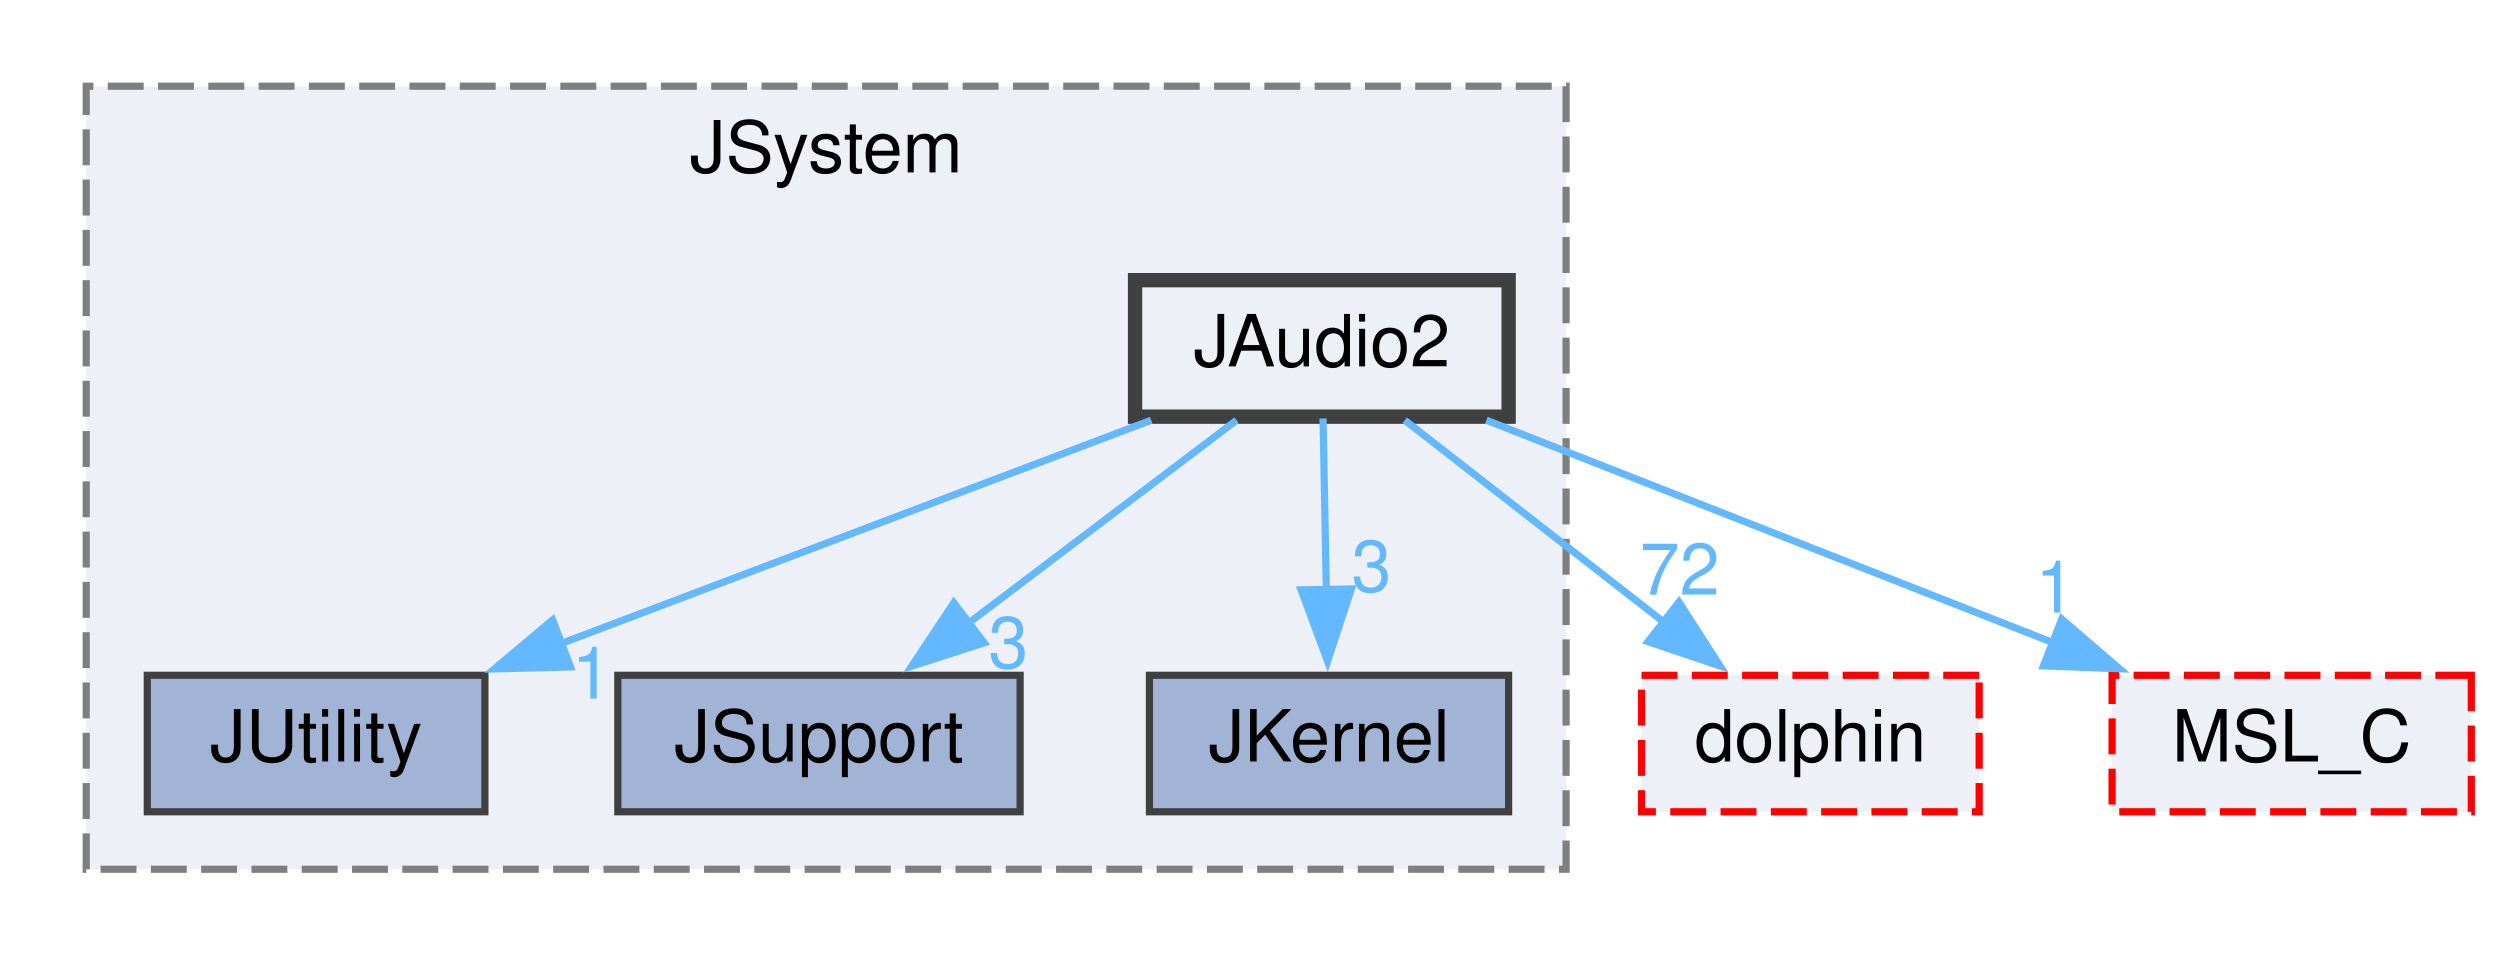
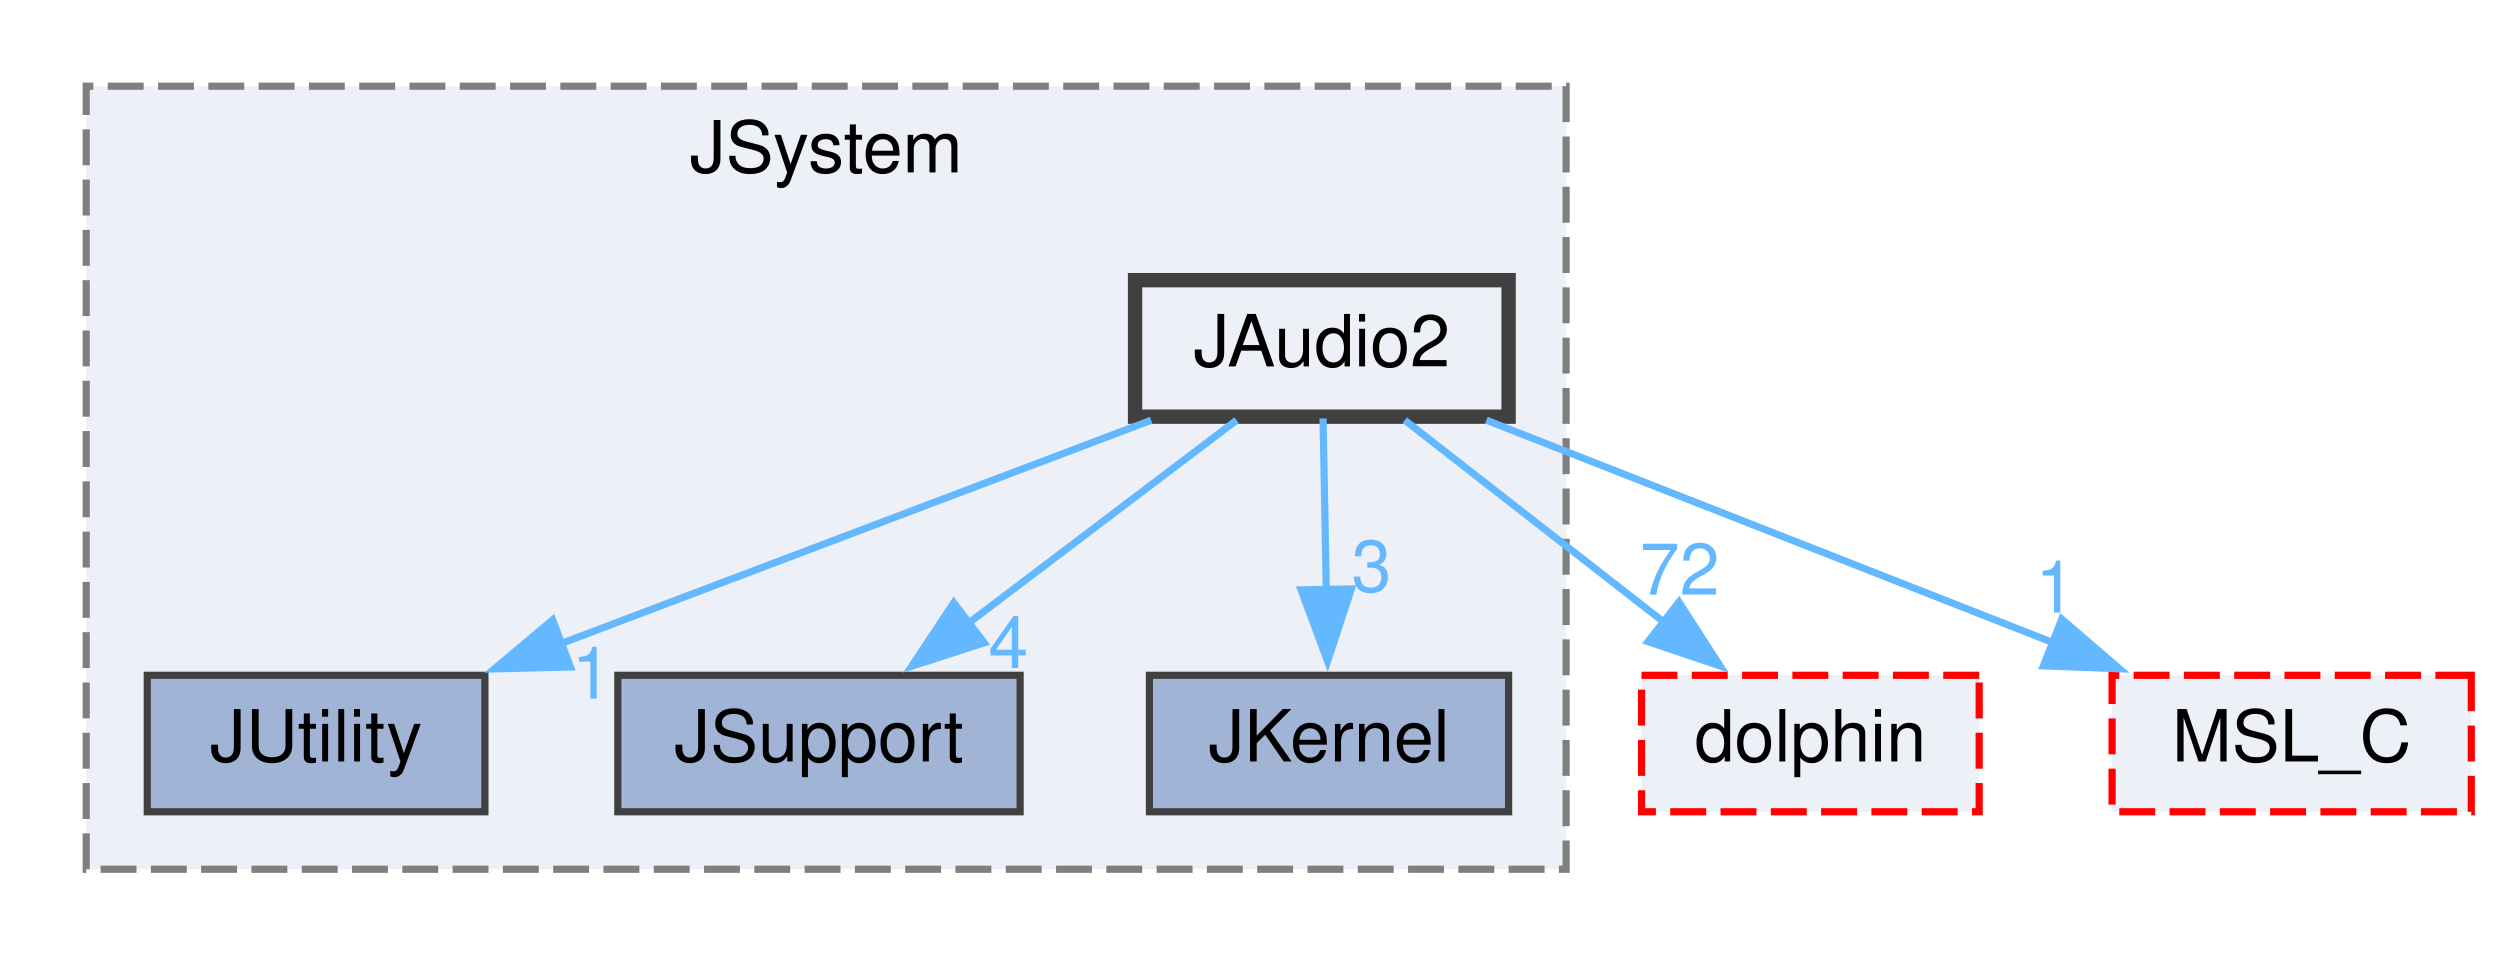
<svg xmlns="http://www.w3.org/2000/svg" xmlns:xlink="http://www.w3.org/1999/xlink" width="348pt" height="133pt" viewBox="0.00 0.00 348.00 133.00">
  <g id="graph0" class="graph" transform="scale(1 1) rotate(0) translate(4 129)">
    <g id="clust1" class="cluster">
      <g id="a_clust1">
        <a xlink:href="dir_4f0979a7f5e3194619cde56505e372d8.html" target="_top" xlink:title="JSystem">
          <polygon fill="#edf0f7" stroke="#7f7f7f" stroke-dasharray="5,2" points="8,-8 8,-117 214,-117 214,-8 8,-8" />
          <text text-anchor="middle" x="111" y="-105" font-family="Helvetica,sans-Serif" font-size="10.00">JSystem</text>
        </a>
      </g>
    </g>
    <g id="node1" class="node">
      <g id="a_node1">
        <a xlink:href="dir_25682d7fe27d5da48e7af3ae8c2abb7f.html" target="_top" xlink:title="JUtility">
          <polygon fill="#a2b4d6" stroke="#404040" points="63.5,-35 16.5,-35 16.5,-16 63.5,-16 63.5,-35" />
          <text text-anchor="middle" x="40" y="-23" font-family="Helvetica,sans-Serif" font-size="10.00">JUtility</text>
        </a>
      </g>
    </g>
    <g id="node2" class="node">
      <g id="a_node2">
        <a xlink:href="dir_45593f23b58a9cb34ecfe1ccd7e4e81f.html" target="_top" xlink:title="JSupport">
          <polygon fill="#a2b4d6" stroke="#404040" points="138,-35 82,-35 82,-16 138,-16 138,-35" />
          <text text-anchor="middle" x="110" y="-23" font-family="Helvetica,sans-Serif" font-size="10.00">JSupport</text>
        </a>
      </g>
    </g>
    <g id="node3" class="node">
      <g id="a_node3">
        <a xlink:href="dir_cd1009b6de6f257cf504091b6f95eba2.html" target="_top" xlink:title="JKernel">
          <polygon fill="#a2b4d6" stroke="#404040" points="206,-35 156,-35 156,-16 206,-16 206,-35" />
          <text text-anchor="middle" x="181" y="-23" font-family="Helvetica,sans-Serif" font-size="10.00">JKernel</text>
        </a>
      </g>
    </g>
    <g id="node4" class="node">
      <g id="a_node4">
        <a xlink:href="dir_939d1828e03278096bc671d6c97dec06.html" target="_top" xlink:title="JAudio2">
          <polygon fill="#edf0f7" stroke="#404040" stroke-width="2" points="206,-90 154,-90 154,-71 206,-71 206,-90" />
          <text text-anchor="middle" x="180" y="-78" font-family="Helvetica,sans-Serif" font-size="10.00">JAudio2</text>
        </a>
      </g>
    </g>
    <g id="edge1" class="edge">
      <path fill="none" stroke="#63b8ff" d="M156.25,-70.51C133.69,-61.97 99.53,-49.03 74.06,-39.4" />
      <polygon fill="#63b8ff" stroke="#63b8ff" points="75.41,-36.16 64.81,-35.89 72.93,-42.71 75.41,-36.16" />
      <g id="a_edge1-headlabel">
        <a xlink:href="dir_000843_000873.html" target="_top" xlink:title="1">
          <text text-anchor="middle" x="78.36" y="-31.74" font-family="Helvetica,sans-Serif" font-size="10.00" fill="#63b8ff">1</text>
        </a>
      </g>
    </g>
    <g id="edge2" class="edge">
      <path fill="none" stroke="#63b8ff" d="M168.13,-70.51C157.91,-62.77 142.93,-51.43 130.74,-42.2" />
      <polygon fill="#63b8ff" stroke="#63b8ff" points="132.99,-39.52 122.91,-36.27 128.77,-45.1 132.99,-39.52" />
      <g id="a_edge2-headlabel">
-         <a xlink:href="dir_000843_000869.html" target="_top" xlink:title="3">
-           <text text-anchor="middle" x="136.36" y="-36.01" font-family="Helvetica,sans-Serif" font-size="10.00" fill="#63b8ff">3</text>
+         <a xlink:href="dir_000843_000869.html" target="_top" xlink:title="4">
+           <text text-anchor="middle" x="136.36" y="-36.01" font-family="Helvetica,sans-Serif" font-size="10.00" fill="#63b8ff">4</text>
        </a>
      </g>
    </g>
    <g id="edge4" class="edge">
      <path fill="none" stroke="#63b8ff" d="M180.17,-70.75C180.29,-64.27 180.46,-55.16 180.62,-46.9" />
      <polygon fill="#63b8ff" stroke="#63b8ff" points="184.11,-47.02 180.8,-36.96 177.11,-46.89 184.11,-47.02" />
      <g id="a_edge4-headlabel">
        <a xlink:href="dir_000843_000849.html" target="_top" xlink:title="3">
          <text text-anchor="middle" x="186.91" y="-46.65" font-family="Helvetica,sans-Serif" font-size="10.00" fill="#63b8ff">3</text>
        </a>
      </g>
    </g>
    <g id="node5" class="node">
      <g id="a_node5">
        <a xlink:href="dir_b778c3f297ab88300258a2935792c8cc.html" target="_top" xlink:title="dolphin">
          <polygon fill="#edf0f7" stroke="red" stroke-dasharray="5,2" points="271.5,-35 224.5,-35 224.5,-16 271.5,-16 271.5,-35" />
          <text text-anchor="middle" x="248" y="-23" font-family="Helvetica,sans-Serif" font-size="10.00">dolphin</text>
        </a>
      </g>
    </g>
    <g id="edge3" class="edge">
      <path fill="none" stroke="#63b8ff" d="M191.54,-70.51C201.46,-62.77 216.01,-51.43 227.86,-42.2" />
      <polygon fill="#63b8ff" stroke="#63b8ff" points="229.71,-45.2 235.44,-36.29 225.4,-39.68 229.71,-45.2" />
      <g id="a_edge3-headlabel">
        <a xlink:href="dir_000843_000786.html" target="_top" xlink:title="72">
          <text text-anchor="middle" x="229.81" y="-46.22" font-family="Helvetica,sans-Serif" font-size="10.00" fill="#63b8ff">72</text>
        </a>
      </g>
    </g>
    <g id="node6" class="node">
      <g id="a_node6">
        <a xlink:href="dir_e464f436794397718a79e116ac090ffa.html" target="_top" xlink:title="MSL_C">
          <polygon fill="#edf0f7" stroke="red" stroke-dasharray="5,2" points="340,-35 290,-35 290,-16 340,-16 340,-35" />
          <text text-anchor="middle" x="315" y="-23" font-family="Helvetica,sans-Serif" font-size="10.00">MSL_C</text>
        </a>
      </g>
    </g>
    <g id="edge5" class="edge">
      <path fill="none" stroke="#63b8ff" d="M202.9,-70.51C224.56,-62.01 257.31,-49.15 281.82,-39.53" />
      <polygon fill="#63b8ff" stroke="#63b8ff" points="283,-42.82 291.03,-35.91 280.44,-36.31 283,-42.82" />
      <g id="a_edge5-headlabel">
        <a xlink:href="dir_000843_001281.html" target="_top" xlink:title="1">
          <text text-anchor="middle" x="282.1" y="-43.73" font-family="Helvetica,sans-Serif" font-size="10.00" fill="#63b8ff">1</text>
        </a>
      </g>
    </g>
  </g>
</svg>
